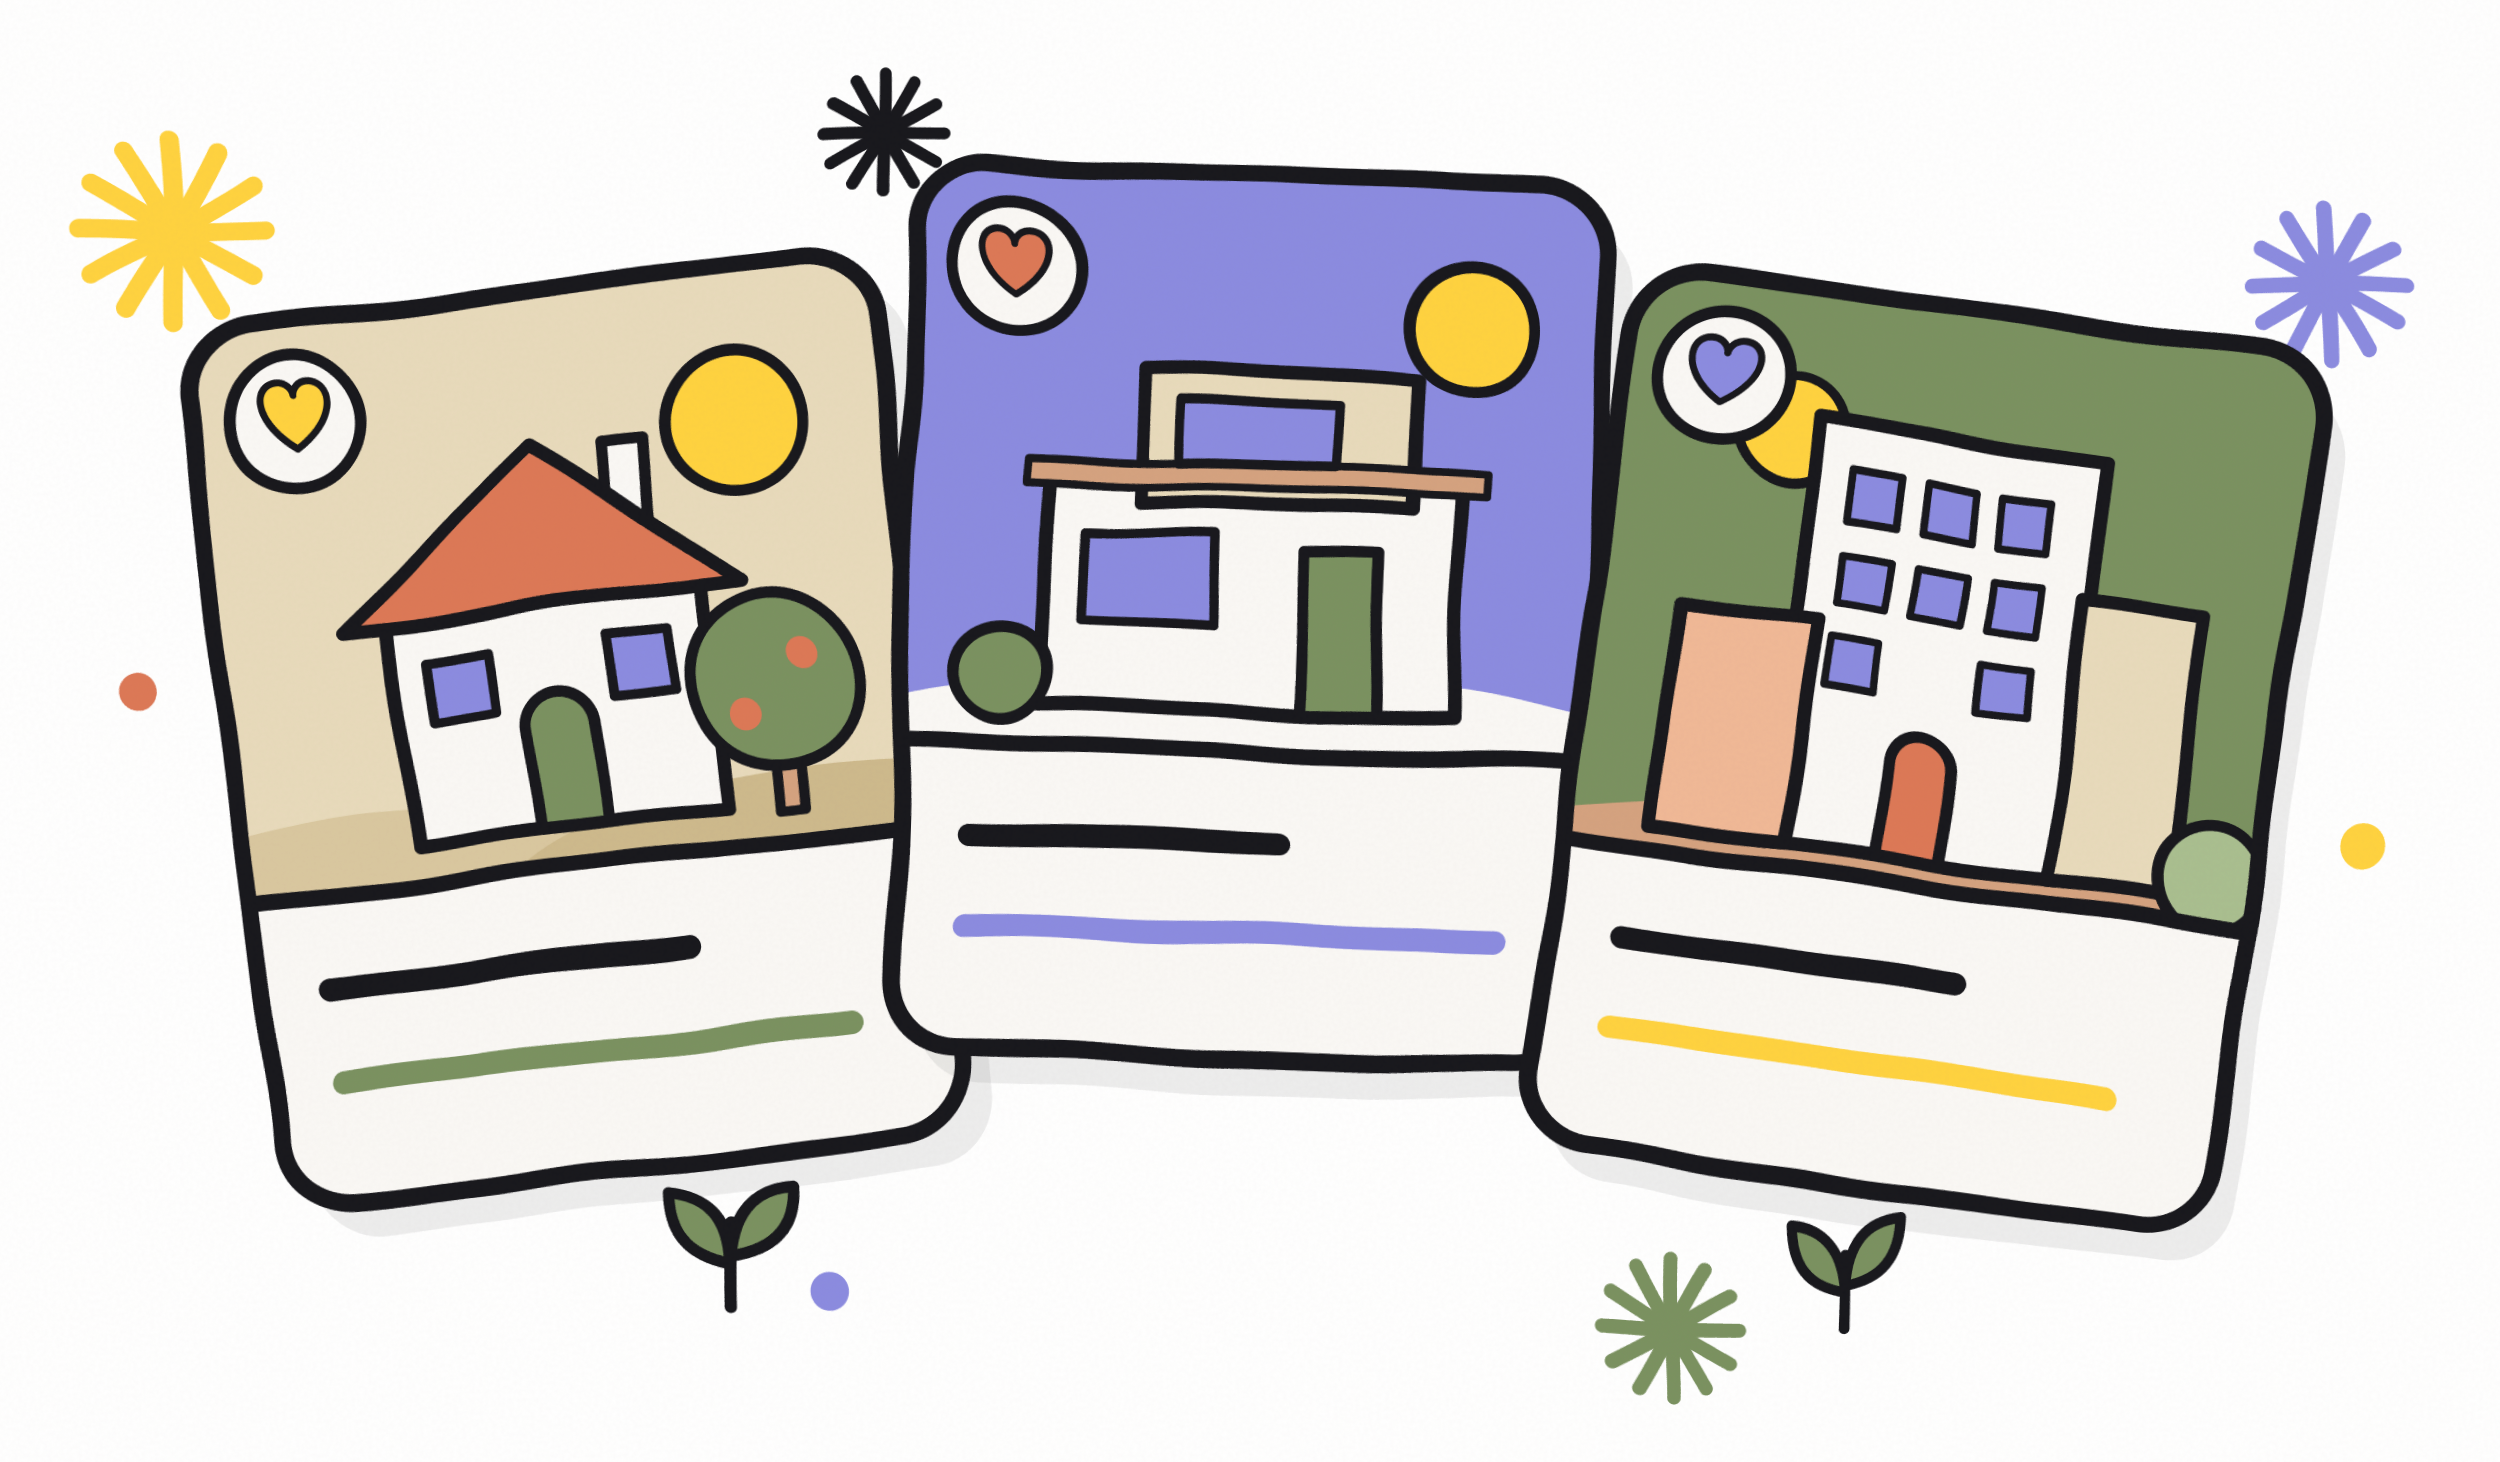
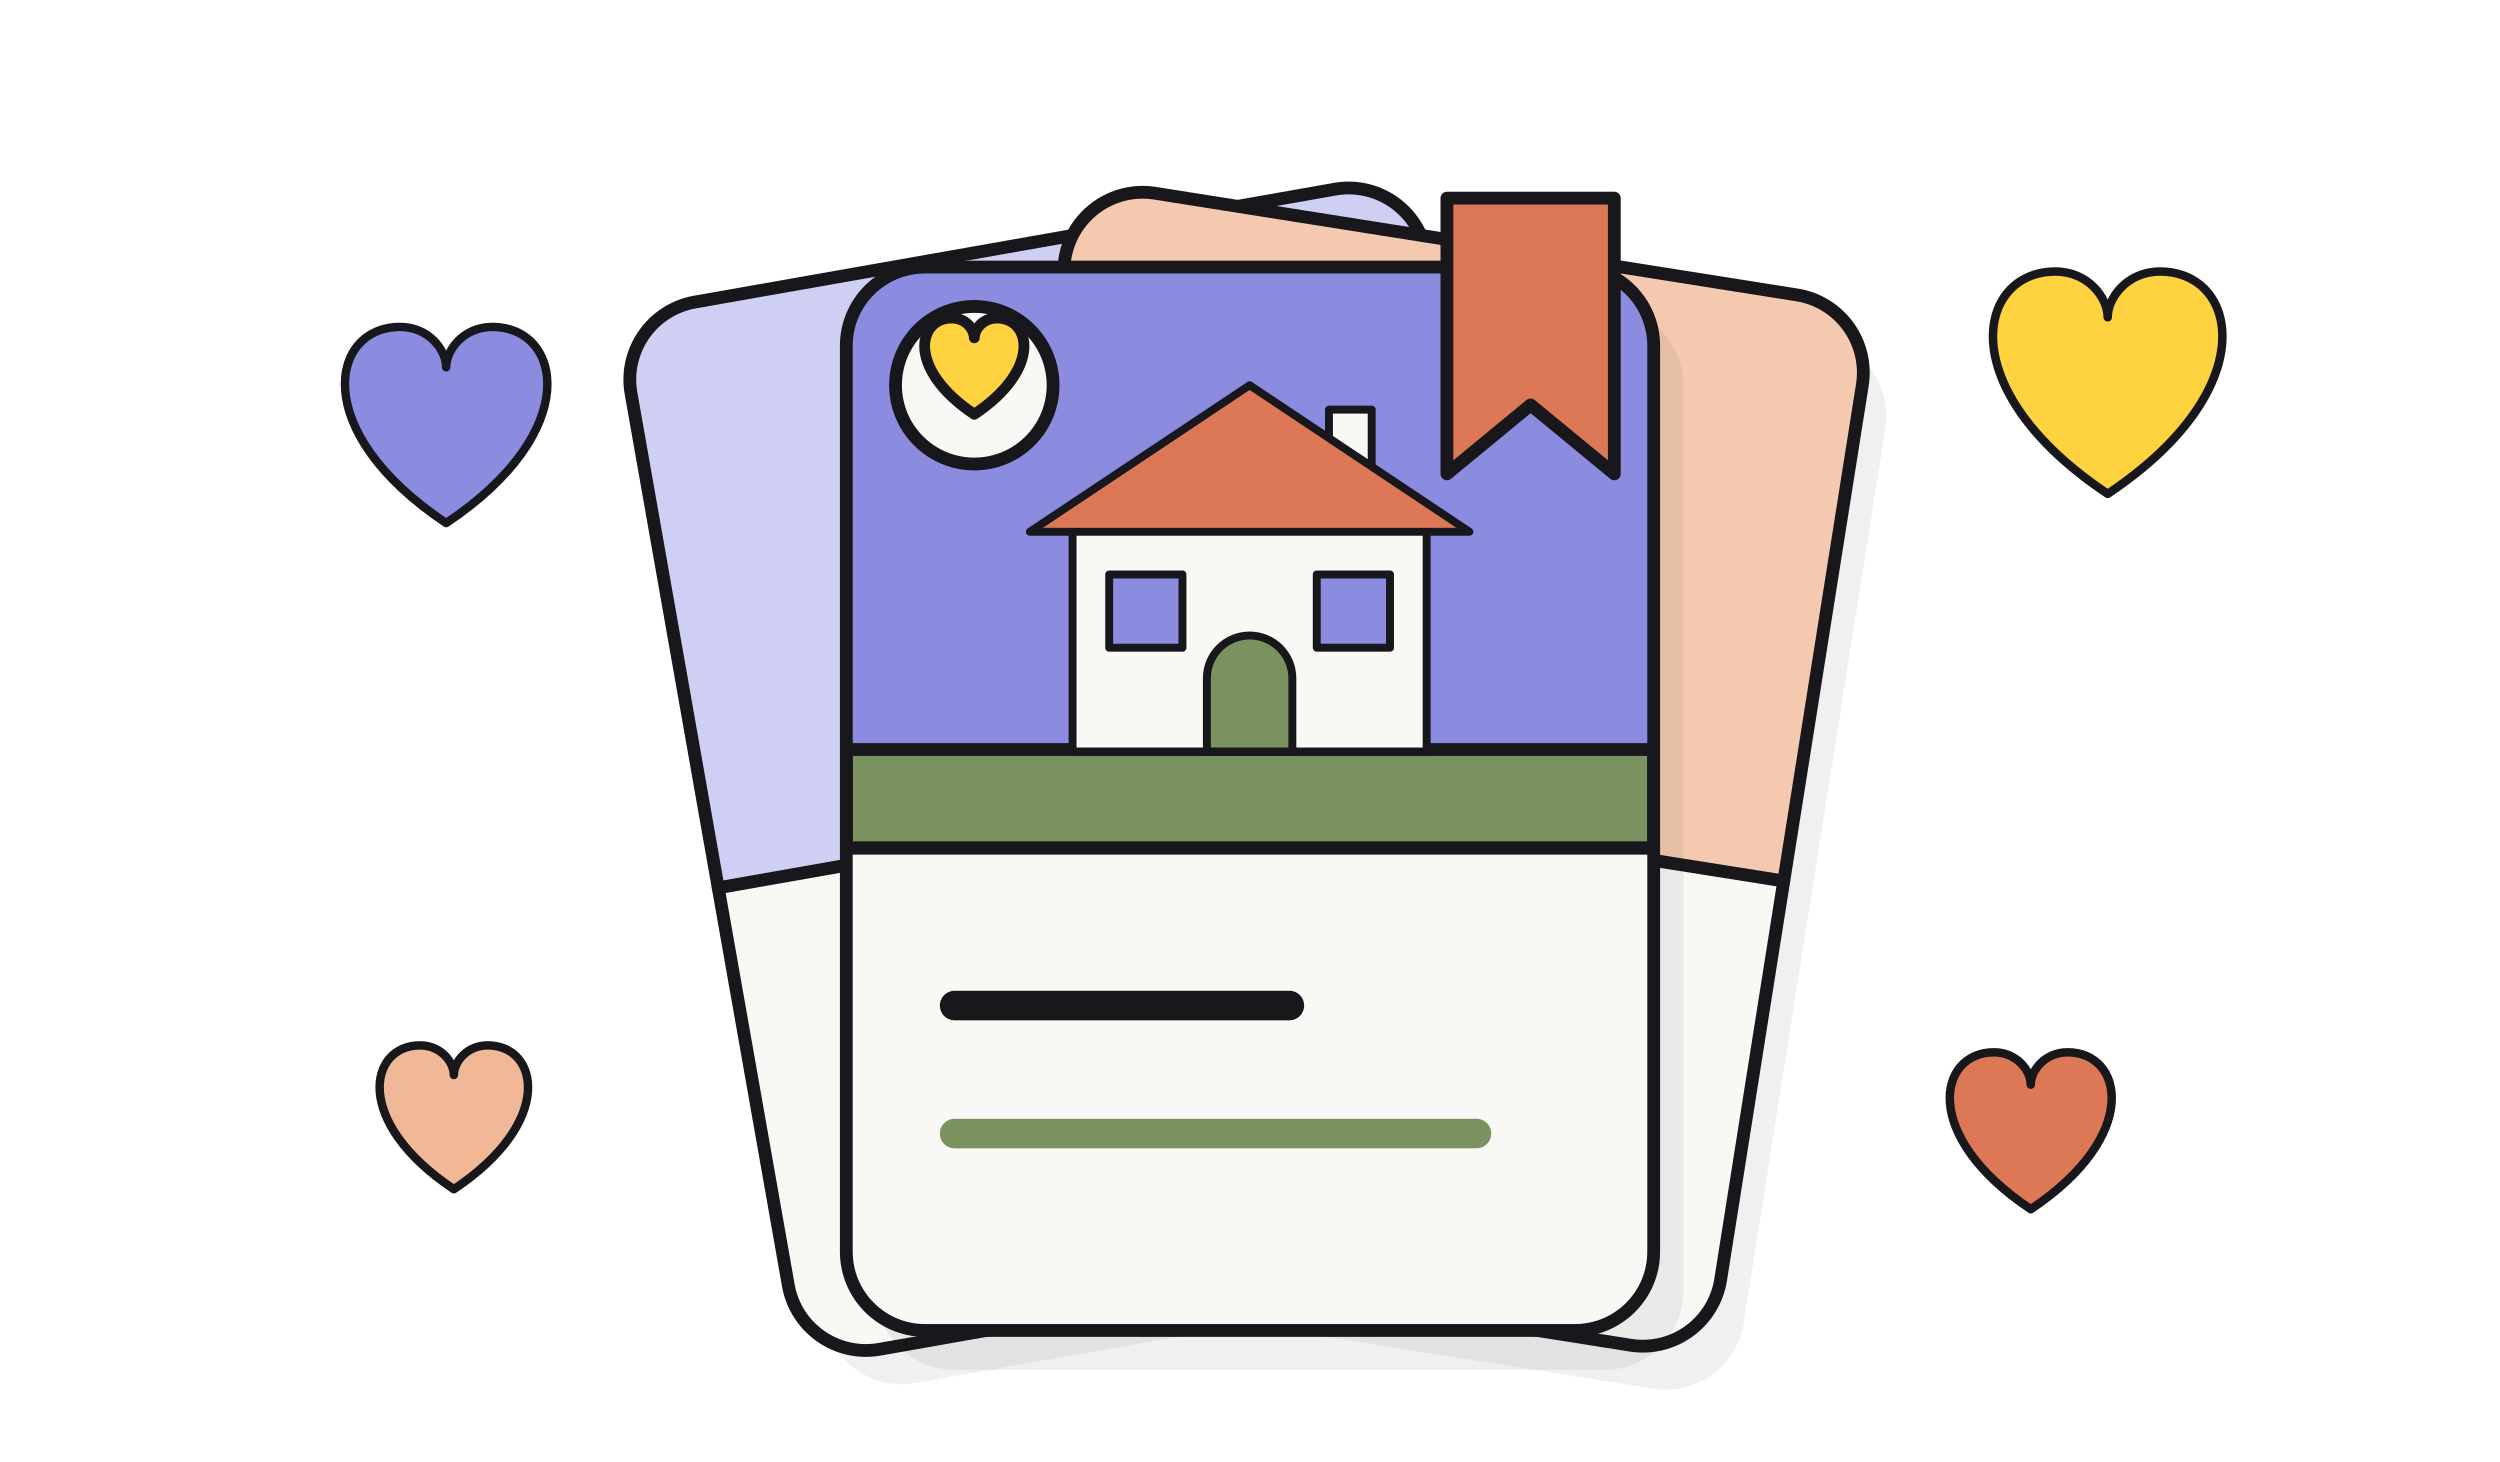
- <svg xmlns="http://www.w3.org/2000/svg" viewBox="0 0 650 380" width="650" height="380" role="img" aria-label="Three hand-drawn colorful property listing cards with heart badges">
+ <svg xmlns="http://www.w3.org/2000/svg" viewBox="0 0 650 380" width="650" height="380" role="img" aria-label="A deck of saved room cards with a bookmark and heart">
  <defs>
-     <filter id="fgRough" x="-5%" y="-5%" width="110%" height="110%">
-       <feTurbulence type="fractalNoise" baseFrequency="0.016" numOctaves="2" seed="5" result="n" />
-       <feDisplacementMap in="SourceGraphic" in2="n" scale="5" xChannelSelector="R" yChannelSelector="G" />
-     </filter>
-     <filter id="fgGrain" x="0" y="0" width="100%" height="100%">
-       <feTurbulence type="fractalNoise" baseFrequency="0.9" numOctaves="2" seed="7" />
-       <feColorMatrix type="matrix" values="0 0 0 0 0.25  0 0 0 0 0.18  0 0 0 0 0.1  0 0 0 0.25 0" />
-     </filter>
-     <clipPath id="fgCardClip">
-       <rect width="180" height="230" rx="18" />
-     </clipPath>
-     <clipPath id="fgImgClip">
-       <rect width="180" height="150" />
-     </clipPath>
-     <path id="fgHeart" d="M0 6 C-12 -2 -10 -11 -4 -11 C-1.5 -11 0 -9 0 -7.5 C0 -9 1.5 -11 4 -11 C10 -11 12 -2 0 6Z" />
-     <g id="fgBurst" stroke-width="4.5" stroke-linecap="round" fill="none">
-       <path d="M-22,0 H22" />
-       <path d="M-22,0 H22" transform="rotate(30)" />
-       <path d="M-22,0 H22" transform="rotate(60)" />
-       <path d="M-22,0 H22" transform="rotate(90)" />
-       <path d="M-22,0 H22" transform="rotate(120)" />
-       <path d="M-22,0 H22" transform="rotate(150)" />
+     <path id="h" d="M0 6 C-12 -2 -10 -11 -4 -11 C-1.5 -11 0 -9 0 -7.5 C0 -9 1.5 -11 4 -11 C10 -11 12 -2 0 6Z" />
+   </defs>
+   <g stroke-linecap="round" stroke-linejoin="round">
+     <g transform="translate(325,200) scale(1.28) translate(-325,-200)">
+       <g transform="translate(296,200) rotate(-10)">
+         <rect x="-82" y="-108" width="164" height="216" rx="16" fill="#17171C" opacity="0.07" transform="translate(6,8)" />
+         <clipPath id="dc1">
+           <rect x="-82" y="-108" width="164" height="216" rx="16" />
+         </clipPath>
+         <rect x="-82" y="-108" width="164" height="216" rx="16" fill="#FAF8F5" />
+         <g clip-path="url(#dc1)">
+           <rect x="-82" y="-108" width="164" height="118" fill="#CFCFF3" />
+         </g>
+         <path d="M-82,10 H82" stroke="#17171C" stroke-width="2.6" />
+         <rect x="-82" y="-108" width="164" height="216" rx="16" fill="none" stroke="#17171C" stroke-width="2.6" />
+       </g>
+       <g transform="translate(354,200) rotate(9)">
+         <rect x="-82" y="-108" width="164" height="216" rx="16" fill="#17171C" opacity="0.07" transform="translate(6,8)" />
+         <clipPath id="dc2">
+           <rect x="-82" y="-108" width="164" height="216" rx="16" />
+         </clipPath>
+         <rect x="-82" y="-108" width="164" height="216" rx="16" fill="#FAF8F5" />
+         <g clip-path="url(#dc2)">
+           <rect x="-82" y="-108" width="164" height="118" fill="#F4C9B0" />
+         </g>
+         <path d="M-82,10 H82" stroke="#17171C" stroke-width="2.6" />
+         <rect x="-82" y="-108" width="164" height="216" rx="16" fill="none" stroke="#17171C" stroke-width="2.6" />
+       </g>
+       <g transform="translate(325,206) rotate(0)">
+         <rect x="-82" y="-108" width="164" height="216" rx="16" fill="#17171C" opacity="0.07" transform="translate(6,8)" />
+         <clipPath id="dc3">
+           <rect x="-82" y="-108" width="164" height="216" rx="16" />
+         </clipPath>
+         <rect x="-82" y="-108" width="164" height="216" rx="16" fill="#FAF8F5" />
+         <g clip-path="url(#dc3)">
+           <rect x="-82" y="-108" width="164" height="118" fill="#8B8BE0" />
+           <rect x="-82" y="-10" width="164" height="20" fill="#7A9160" stroke="#17171C" stroke-width="2.6" />
+           <g transform="translate(-41,-84) scale(0.62)">
+             <g stroke="#17171C" stroke-width="2.6">
+               <rect x="92" y="8" width="14" height="30" fill="#FAF8F5" />
+               <rect x="8" y="44" width="116" height="76" fill="#FAF8F5" />
+               <polygon points="-6,48 66,0 138,48" fill="#DC7856" />
+               <rect x="20" y="62" width="24" height="24" fill="#8B8BE0" />
+               <rect x="88" y="62" width="24" height="24" fill="#8B8BE0" />
+               <path d="M52 120 V96 a14 14 0 0 1 28 0 V120 Z" fill="#7A9160" />
+             </g>
+           </g>
+         </g>
+         <path d="M-82,10 H82" stroke="#17171C" stroke-width="2.6" />
+         <rect x="-82" y="-108" width="164" height="216" rx="16" fill="none" stroke="#17171C" stroke-width="2.6" />
+         <path d="M-60,42 H8" stroke="#17171C" stroke-width="6" />
+         <path d="M-60,68 H46" stroke="#7A9160" stroke-width="6" />
+       </g>
+       <g transform="translate(325,206)">
+         <path d="M40,-122 V-66 L57,-80 L74,-66 V-122 Z" fill="#DC7856" stroke="#17171C" stroke-width="2.6" />
+         <circle cx="-56" cy="-84" r="16" fill="#FAF8F5" stroke="#17171C" stroke-width="2.6" />
+         <use href="#h" transform="translate(-56,-85) scale(1.15)" fill="#FFD23F" stroke="#17171C" stroke-width="1.91" />
+       </g>
    </g>
-     <g id="fgSprout" fill="#7A9160" stroke="#17171C" stroke-width="3" stroke-linecap="round" stroke-linejoin="round">
-       <path d="M0,0 V-22 M0,-11 q-16,-3 -16,-19 q15,1 16,19 M0,-13 q16,-3 16,-19 q-15,1 -16,19" />
-     </g>
-   </defs>
-   <g filter="url(#fgRough)" stroke-linecap="round" stroke-linejoin="round">
-     <use href="#fgBurst" stroke="#FFD23F" transform="translate(45, 60) scale(1.1)" />
-     <use href="#fgBurst" stroke="#8B8BE0" transform="translate(605, 75) scale(0.9)" />
-     <use href="#fgBurst" stroke="#17171C" transform="translate(230, 35) scale(0.7)" />
-     <use href="#fgBurst" stroke="#7A9160" transform="translate(435, 345) scale(0.8)" />
-     <circle cx="35" cy="180" r="5" fill="#DC7856" />
-     <circle cx="615" cy="220" r="6" fill="#FFD23F" />
-     <circle cx="215" cy="335" r="5" fill="#8B8BE0" />
-     <g transform="translate(60,75) rotate(-7 90 115)">
-       <rect x="7" y="9" width="180" height="230" rx="18" fill="#17171C" opacity="0.08" />
-       <rect width="180" height="230" rx="18" fill="#FAF8F5" />
-       <g clip-path="url(#fgCardClip)">
-         <g clip-path="url(#fgImgClip)">
-           <rect width="180" height="150" fill="#E8DABB" />
-           <circle cx="140" cy="40" r="18" fill="#FFD23F" stroke="#17171C" stroke-width="3" />
-           <ellipse cx="40" cy="160" rx="90" ry="30" fill="#D9C79F" />
-           <ellipse cx="150" cy="165" rx="90" ry="34" fill="#CDB98C" />
-           <rect x="105" y="42" width="11" height="26" fill="#FAF8F5" stroke="#17171C" stroke-width="3" />
-           <rect x="45" y="78" width="82" height="62" fill="#FAF8F5" stroke="#17171C" stroke-width="3.5" />
-           <polygon points="34,82 86,40 138,82" fill="#DC7856" stroke="#17171C" stroke-width="3.5" />
-           <rect x="54" y="92" width="16" height="16" fill="#8B8BE0" stroke="#17171C" stroke-width="2.5" />
-           <rect x="101" y="92" width="16" height="16" fill="#8B8BE0" stroke="#17171C" stroke-width="2.5" />
-           <path d="M77 140 V114 a9 9 0 0 1 18 0 V140Z" fill="#7A9160" stroke="#17171C" stroke-width="3" />
-           <rect x="140" y="112" width="6" height="30" fill="#D4A27F" stroke="#17171C" stroke-width="2.5" />
-           <circle cx="143" cy="108" r="22" fill="#7A9160" stroke="#17171C" stroke-width="3" />
-           <circle cx="134" cy="116" r="4" fill="#DC7856" />
-           <circle cx="151" cy="102" r="4" fill="#DC7856" />
-         </g>
-         <path d="M0,150 H180" stroke="#17171C" stroke-width="4" />
-       </g>
-       <rect width="180" height="230" rx="18" fill="none" stroke="#17171C" stroke-width="4.5" />
-       <path d="M18,174 H112" stroke="#17171C" stroke-width="6" fill="none" />
-       <path d="M18,198 H152" stroke="#7A9160" stroke-width="6" fill="none" />
-       <circle cx="26" cy="26" r="17" fill="#FAF8F5" stroke="#17171C" stroke-width="3" />
-       <use href="#fgHeart" x="26" y="27" fill="#FFD23F" stroke="#17171C" stroke-width="1.8" />
-     </g>
-     <g transform="translate(235,45) rotate(2 90 115)">
-       <rect x="7" y="9" width="180" height="230" rx="18" fill="#17171C" opacity="0.08" />
-       <rect width="180" height="230" rx="18" fill="#FAF8F5" />
-       <g clip-path="url(#fgCardClip)">
-         <g clip-path="url(#fgImgClip)">
-           <rect width="180" height="150" fill="#8B8BE0" />
-           <circle cx="145" cy="38" r="16" fill="#FFD23F" stroke="#17171C" stroke-width="3" />
-           <ellipse cx="90" cy="160" rx="130" ry="30" fill="#FAF8F5" />
-           <rect x="36" y="78" width="108" height="62" fill="#FAF8F5" stroke="#17171C" stroke-width="3.5" />
-           <rect x="60" y="52" width="72" height="34" fill="#E8DABB" stroke="#17171C" stroke-width="3.5" />
-           <rect x="30" y="76" width="120" height="6" fill="#D4A27F" stroke="#17171C" stroke-width="2" />
-           <rect x="70" y="60" width="42" height="16" fill="#8B8BE0" stroke="#17171C" stroke-width="2.5" />
-           <rect x="46" y="94" width="34" height="24" fill="#8B8BE0" stroke="#17171C" stroke-width="2.5" />
-           <rect x="104" y="98" width="20" height="42" fill="#7A9160" stroke="#17171C" stroke-width="3" />
-           <circle cx="26" cy="132" r="12" fill="#7A9160" stroke="#17171C" stroke-width="3" />
-         </g>
-         <path d="M0,150 H180" stroke="#17171C" stroke-width="4" />
-       </g>
-       <rect width="180" height="230" rx="18" fill="none" stroke="#17171C" stroke-width="4.5" />
-       <path d="M18,174 H100" stroke="#17171C" stroke-width="6" fill="none" />
-       <path d="M18,198 H156" stroke="#8B8BE0" stroke-width="6" fill="none" />
-       <circle cx="26" cy="26" r="17" fill="#FAF8F5" stroke="#17171C" stroke-width="3" />
-       <use href="#fgHeart" x="26" y="27" fill="#DC7856" stroke="#17171C" stroke-width="1.8" />
-     </g>
-     <g transform="translate(410,80) rotate(8 90 115)">
-       <rect x="7" y="9" width="180" height="230" rx="18" fill="#17171C" opacity="0.08" />
-       <rect width="180" height="230" rx="18" fill="#FAF8F5" />
-       <g clip-path="url(#fgCardClip)">
-         <g clip-path="url(#fgImgClip)">
-           <rect width="180" height="150" fill="#7A9160" />
-           <circle cx="45" cy="38" r="14" fill="#FFD23F" stroke="#17171C" stroke-width="2.5" />
-           <ellipse cx="90" cy="165" rx="130" ry="32" fill="#D4A27F" />
-           <rect x="52" y="34" width="76" height="110" fill="#FAF8F5" stroke="#17171C" stroke-width="3.5" />
-           <rect x="22" y="86" width="36" height="58" fill="#F0B896" stroke="#17171C" stroke-width="3.5" />
-           <rect x="126" y="70" width="32" height="74" fill="#E8DABB" stroke="#17171C" stroke-width="3.5" />
-           <g fill="#8B8BE0" stroke="#17171C" stroke-width="2">
-             <rect x="62" y="46" width="13" height="13" />
-             <rect x="82" y="46" width="13" height="13" />
-             <rect x="102" y="46" width="13" height="13" />
-             <rect x="62" y="68" width="13" height="13" />
-             <rect x="82" y="68" width="13" height="13" />
-             <rect x="102" y="68" width="13" height="13" />
-             <rect x="62" y="90" width="13" height="13" />
-             <rect x="102" y="90" width="13" height="13" />
-           </g>
-           <path d="M81 144 V120 a8 8 0 0 1 16 0 V144Z" fill="#DC7856" stroke="#17171C" stroke-width="3" />
-           <circle cx="168" cy="138" r="14" fill="#A9BE8F" stroke="#17171C" stroke-width="3" />
-         </g>
-         <path d="M0,150 H180" stroke="#17171C" stroke-width="4" />
-       </g>
-       <rect width="180" height="230" rx="18" fill="none" stroke="#17171C" stroke-width="4.5" />
-       <path d="M18,174 H106" stroke="#17171C" stroke-width="6" fill="none" />
-       <path d="M18,198 H150" stroke="#FFD23F" stroke-width="6" fill="none" />
-       <circle cx="26" cy="26" r="17" fill="#FAF8F5" stroke="#17171C" stroke-width="3" />
-       <use href="#fgHeart" x="26" y="27" fill="#8B8BE0" stroke="#17171C" stroke-width="1.8" />
-     </g>
-     <use href="#fgSprout" transform="translate(190, 340)" />
-     <use href="#fgSprout" transform="translate(480, 345) scale(0.9)" />
+     <use href="#h" transform="translate(116,118) scale(3)" fill="#8B8BE0" stroke="#17171C" stroke-width="0.73" />
+     <use href="#h" transform="translate(548,108) scale(3.4)" fill="#FFD23F" stroke="#17171C" stroke-width="0.65" />
+     <use href="#h" transform="translate(528,300) scale(2.4)" fill="#DC7856" stroke="#17171C" stroke-width="0.92" />
+     <use href="#h" transform="translate(118,296) scale(2.2)" fill="#F0B896" stroke="#17171C" stroke-width="1.00" />
  </g>
-   <rect width="650" height="380" filter="url(#fgGrain)" opacity="0.12" />
</svg>
